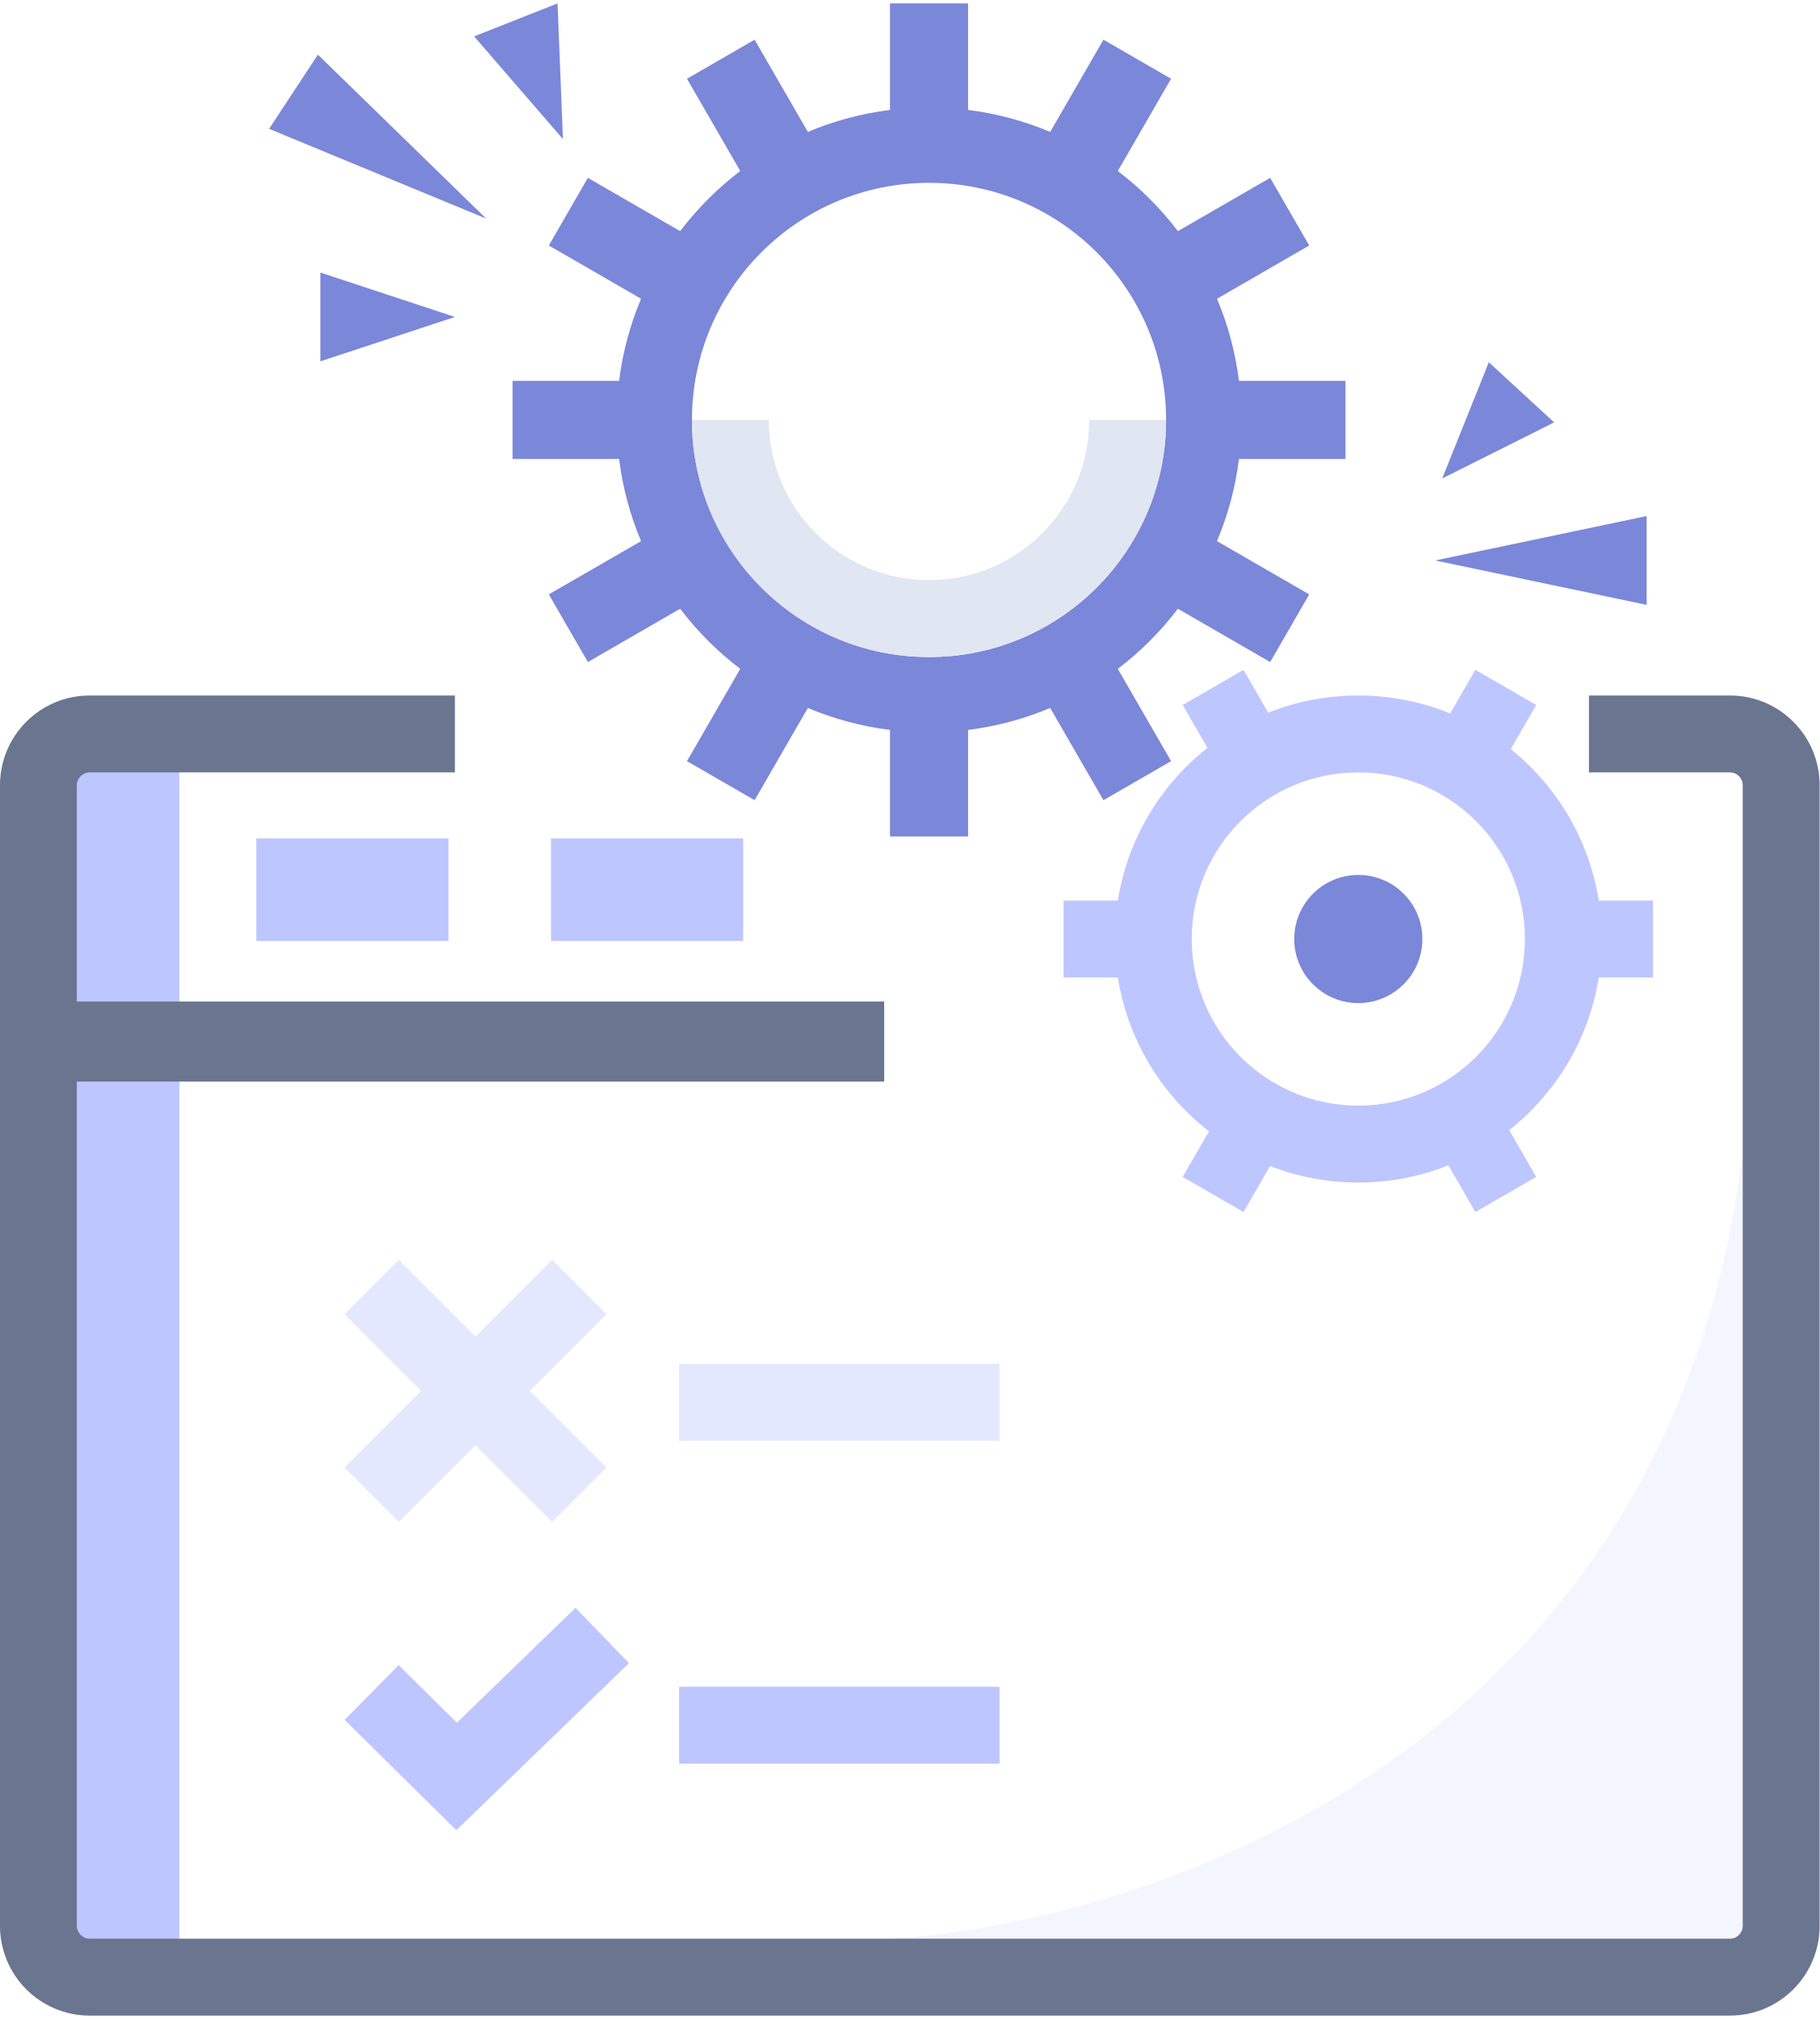
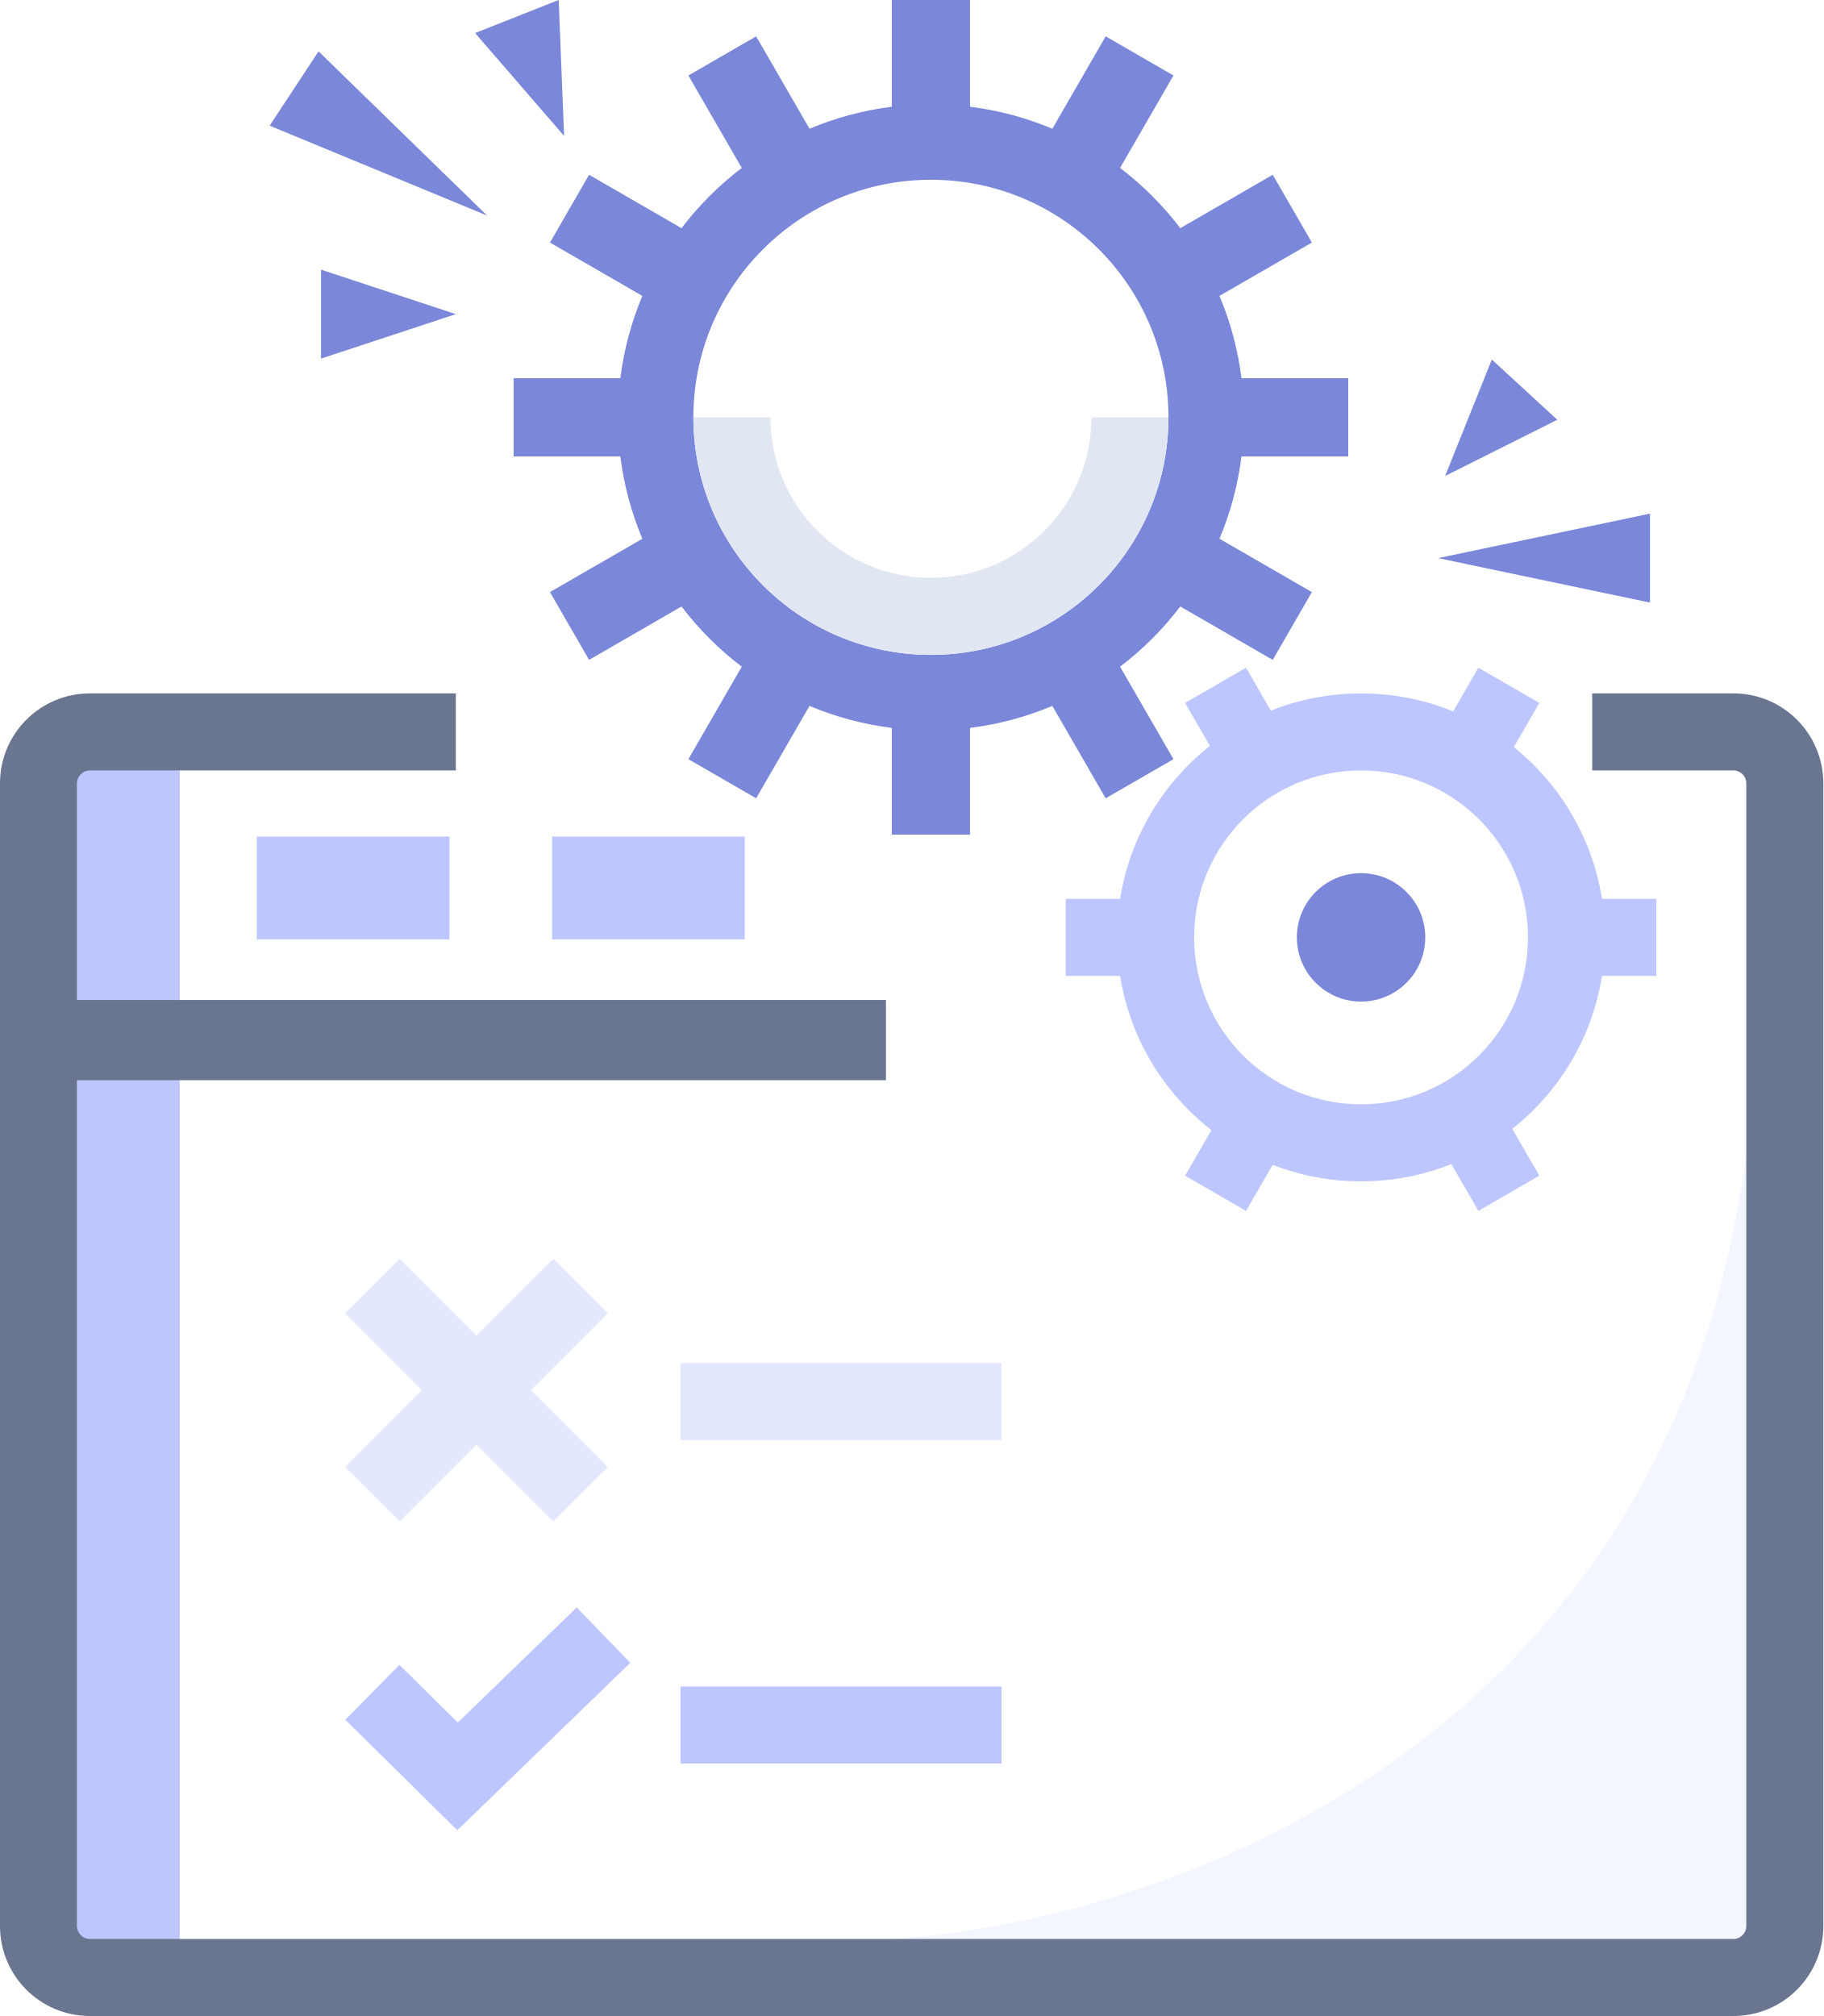
- <svg xmlns="http://www.w3.org/2000/svg" width="64" height="71" viewBox="0 0 142 157" fill="none">
+ <svg xmlns="http://www.w3.org/2000/svg" width="142" height="157" viewBox="0 0 142 157" fill="none">
  <path d="M136 151.152V89.652C130 138.052 86.833 150.985 66 151.152H136Z" fill="#F4F6FF" />
  <path d="M37.94 16.79L21 9.787L24.809 4L37.94 16.79Z" fill="#7B87D9" />
  <path d="M35.5 24.464L25 27.928L25 21L35.5 24.464Z" fill="#7B87D9" />
  <path d="M112.549 37.067L116.184 28L121.282 32.691L112.549 37.067Z" fill="#7B87D9" />
  <path d="M112 43.464L128.5 40L128.5 46.928L112 43.464Z" fill="#7B87D9" />
  <path d="M43.932 10.586L37 2.574L43.51 -3.00407e-05L43.932 10.586Z" fill="#7B87D9" />
  <path d="M6 57.152L6 152.152H14L14 57.152H6Z" fill="#BDC6FF" />
  <path d="M20 73.152L35 73.152L35 65.152L20 65.152L20 73.152Z" fill="#BDC6FF" />
  <path d="M43 73.152L58 73.152L58 65.152L43 65.152L43 73.152Z" fill="#BDC6FF" />
  <path fill-rule="evenodd" clip-rule="evenodd" d="M7 157C3.134 157 0 153.866 0 150V61C0 57.134 3.134 54 7 54H35.5V60H7C6.448 60 6 60.448 6 61V77.878H69V84.123H6V150C6 150.552 6.448 151 7 151H135C135.552 151 136 150.552 136 150V61C136 60.448 135.552 60 135 60H124V54H135C138.866 54 142 57.134 142 61V150C142 153.866 138.866 157 135 157H7Z" fill="#6A7590" />
  <path fill-rule="evenodd" clip-rule="evenodd" d="M37.105 112.499L43.089 118.483L47.331 114.24L41.348 108.257L47.331 102.273L43.089 98.03L37.105 104.014L31.122 98.03L26.879 102.273L32.863 108.257L26.879 114.24L31.122 118.483L37.105 112.499Z" fill="#BDC6FF" fill-opacity="0.4" />
  <path fill-rule="evenodd" clip-rule="evenodd" d="M78 112.152H53V106.152H78V112.152Z" fill="#BDC6FF" fill-opacity="0.4" />
  <path fill-rule="evenodd" clip-rule="evenodd" d="M49.087 129.497L35.614 142.536L26.893 133.927L31.108 129.657L35.655 134.146L44.914 125.185L49.087 129.497Z" fill="#BDC6FF" />
  <path fill-rule="evenodd" clip-rule="evenodd" d="M78 137.341H53V131.341H78V137.341Z" fill="#BDC6FF" />
  <path fill-rule="evenodd" clip-rule="evenodd" d="M102.169 46.111L94.973 41.956C95.821 39.943 96.406 37.792 96.686 35.547H105V29.453H96.686C96.406 27.207 95.821 25.057 94.973 23.044L102.169 18.889L99.122 13.611L91.922 17.769C90.578 16.001 88.999 14.422 87.231 13.078L91.389 5.878L86.111 2.831L81.957 10.027C79.943 9.179 77.793 8.593 75.547 8.313V0H69.453V8.313C67.207 8.594 65.057 9.179 63.044 10.027L58.889 2.831L53.611 5.878L57.769 13.078C56.001 14.422 54.422 16.001 53.078 17.769L45.877 13.611L42.831 18.889L50.027 23.044C49.179 25.057 48.594 27.207 48.314 29.453H40V35.547H48.314C48.594 37.793 49.179 39.943 50.027 41.956L42.831 46.111L45.878 51.389L53.078 47.231C54.422 48.999 56.001 50.578 57.769 51.921L53.611 59.122L58.889 62.169L63.044 54.973C65.057 55.821 67.207 56.406 69.453 56.686V65H75.547V56.686C77.793 56.406 79.943 55.821 81.956 54.973L86.111 62.169L91.389 59.122L87.231 51.922C88.999 50.578 90.578 48.999 91.921 47.231L99.122 51.389L102.169 46.111ZM72.5 51C82.717 51 91 42.717 91 32.5C91 22.283 82.717 14 72.5 14C62.283 14 54 22.283 54 32.5C54 42.717 62.283 51 72.5 51Z" fill="#7B87D9" />
  <path fill-rule="evenodd" clip-rule="evenodd" d="M60 32.5C60 39.404 65.596 45 72.5 45C79.403 45 85 39.404 85 32.5H91C91 42.717 82.717 51 72.5 51C62.282 51 54 42.717 54 32.5L60 32.5Z" fill="#E1E6F3" />
  <path fill-rule="evenodd" clip-rule="evenodd" d="M92.296 54.741L97.043 52L98.973 55.342C101.146 54.476 103.518 54 106 54C108.538 54 110.96 54.498 113.173 55.401L115.136 52L119.883 54.741L117.896 58.184C121.489 61.073 124.01 65.242 124.764 70H129V76H124.764C124.002 80.81 121.434 85.019 117.776 87.911L119.883 91.56L115.136 94.301L113.032 90.656C110.857 91.523 108.484 92 106 92C103.571 92 101.249 91.544 99.114 90.714L97.043 94.301L92.296 91.56L94.347 88.008C90.624 85.113 88.007 80.864 87.236 76H83V70H87.236C87.999 65.188 90.568 60.978 94.227 58.086L92.296 54.741ZM106 86C113.18 86 119 80.18 119 73C119 65.82 113.18 60 106 60C98.82 60 93 65.82 93 73C93 80.18 98.82 86 106 86Z" fill="#BDC6FF" />
  <circle cx="106" cy="73" r="5" fill="#7B87D9" />
</svg>
